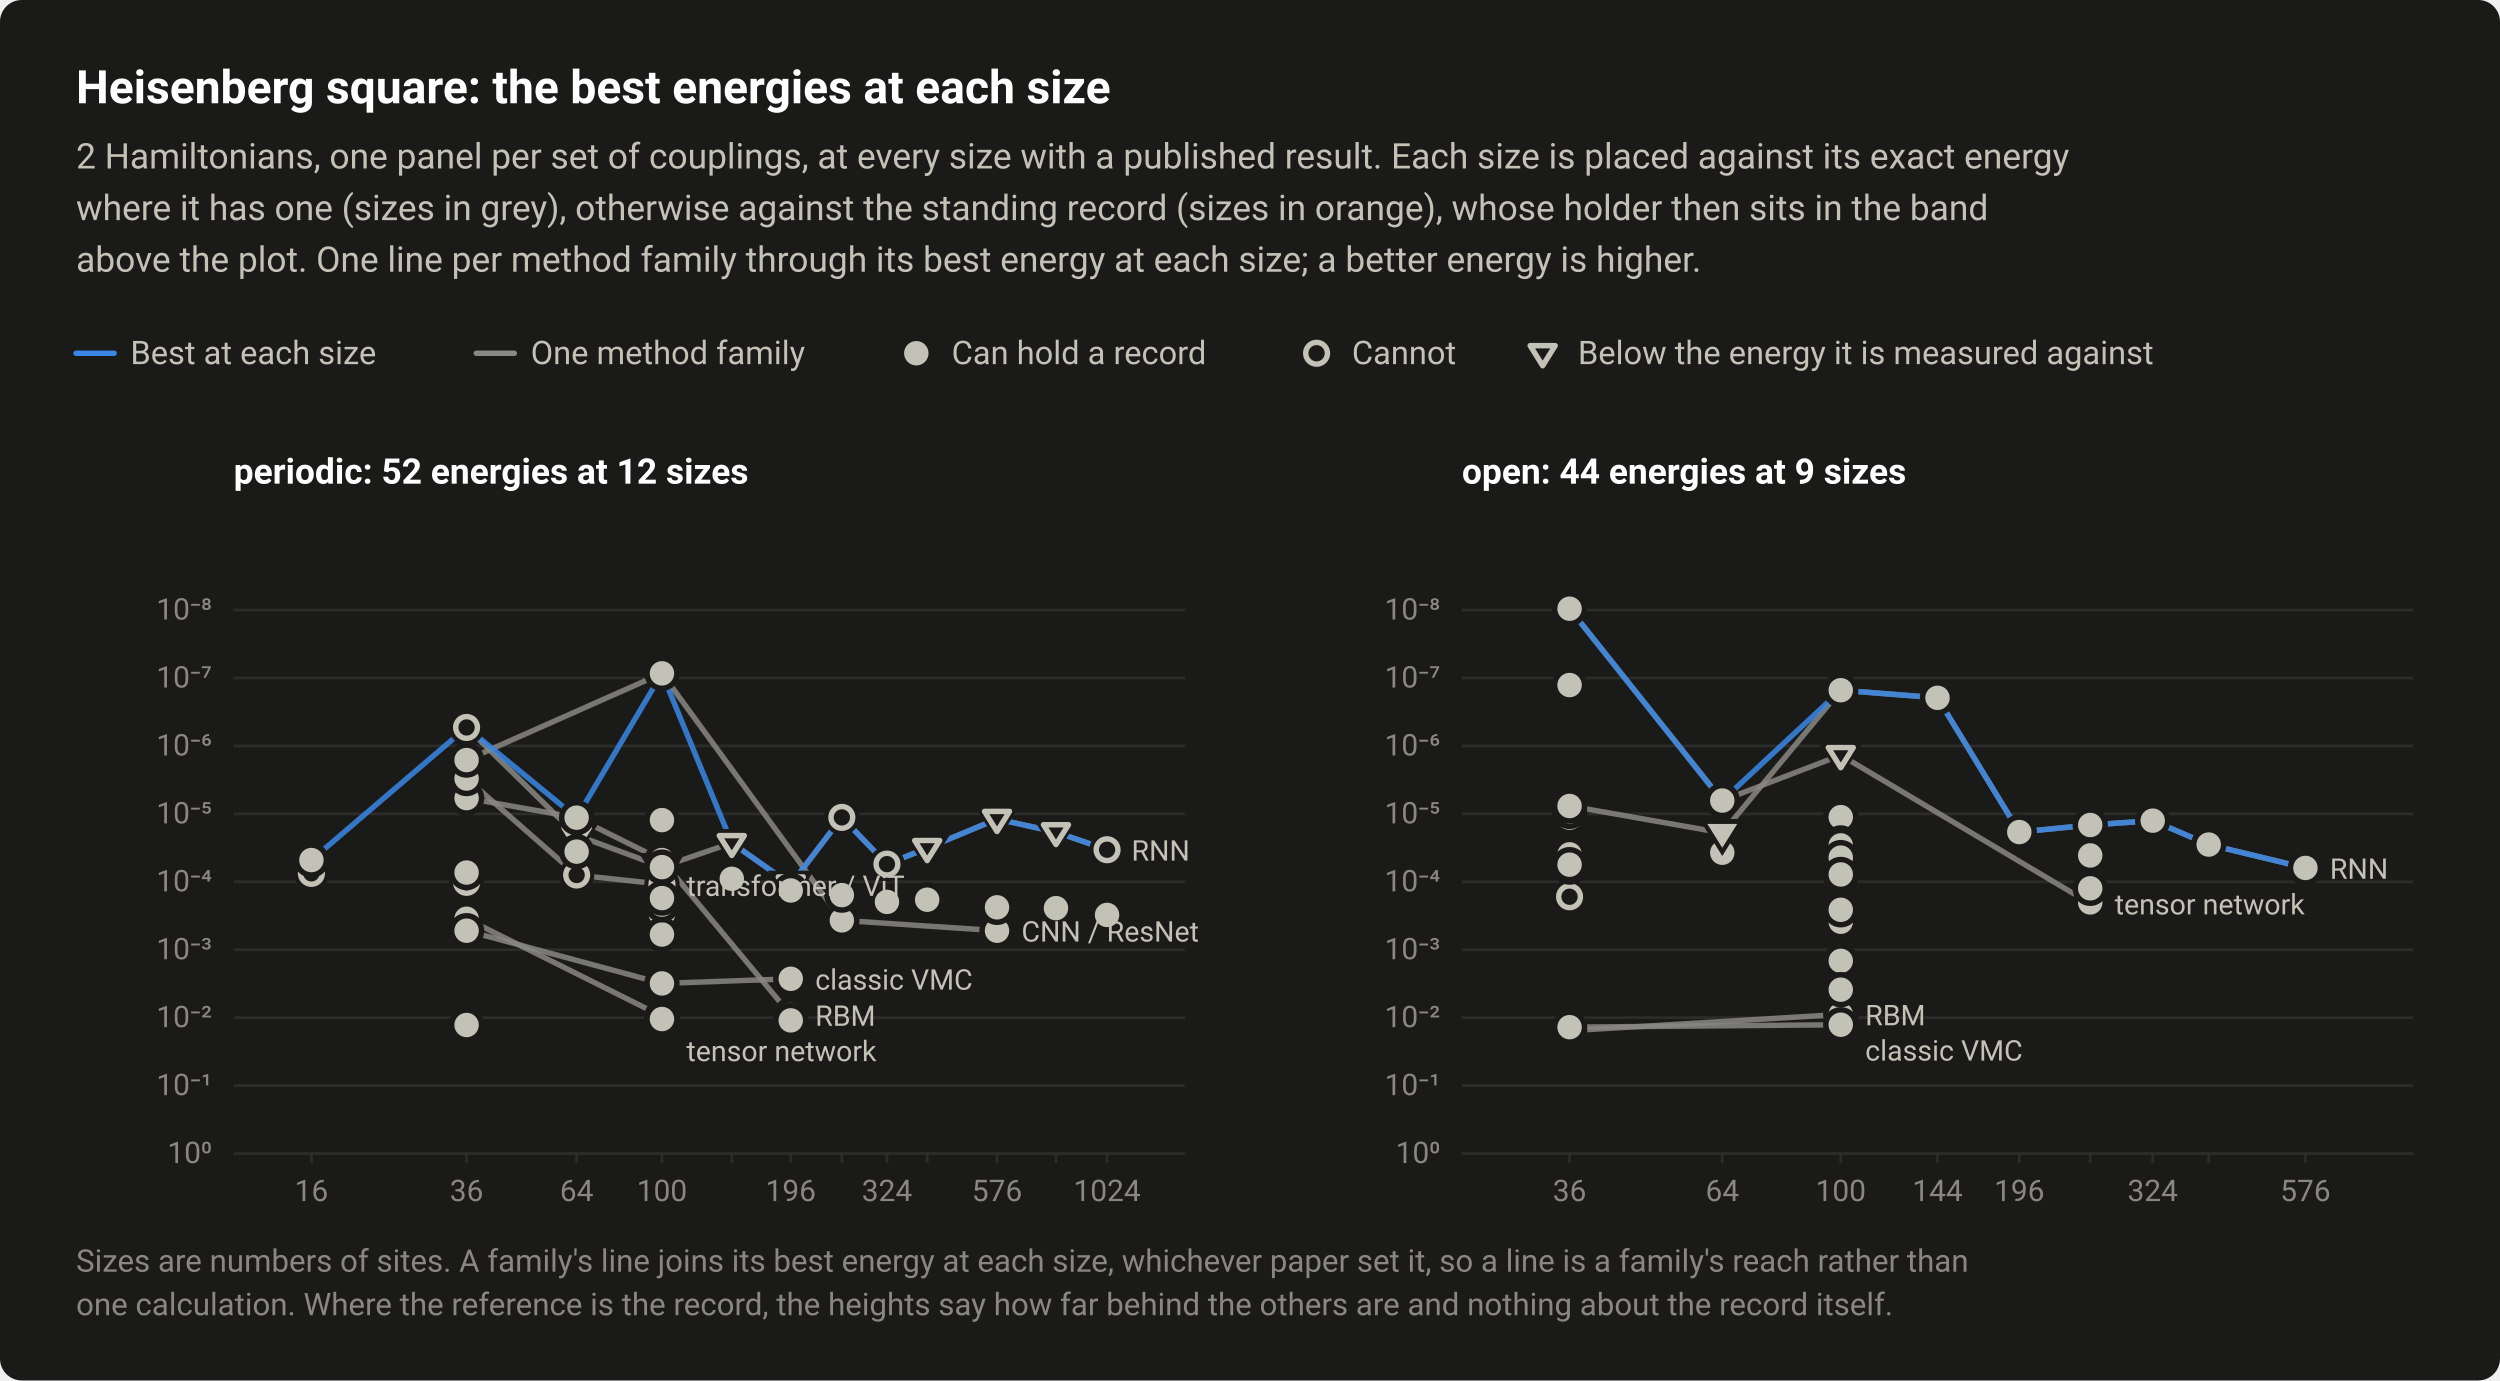
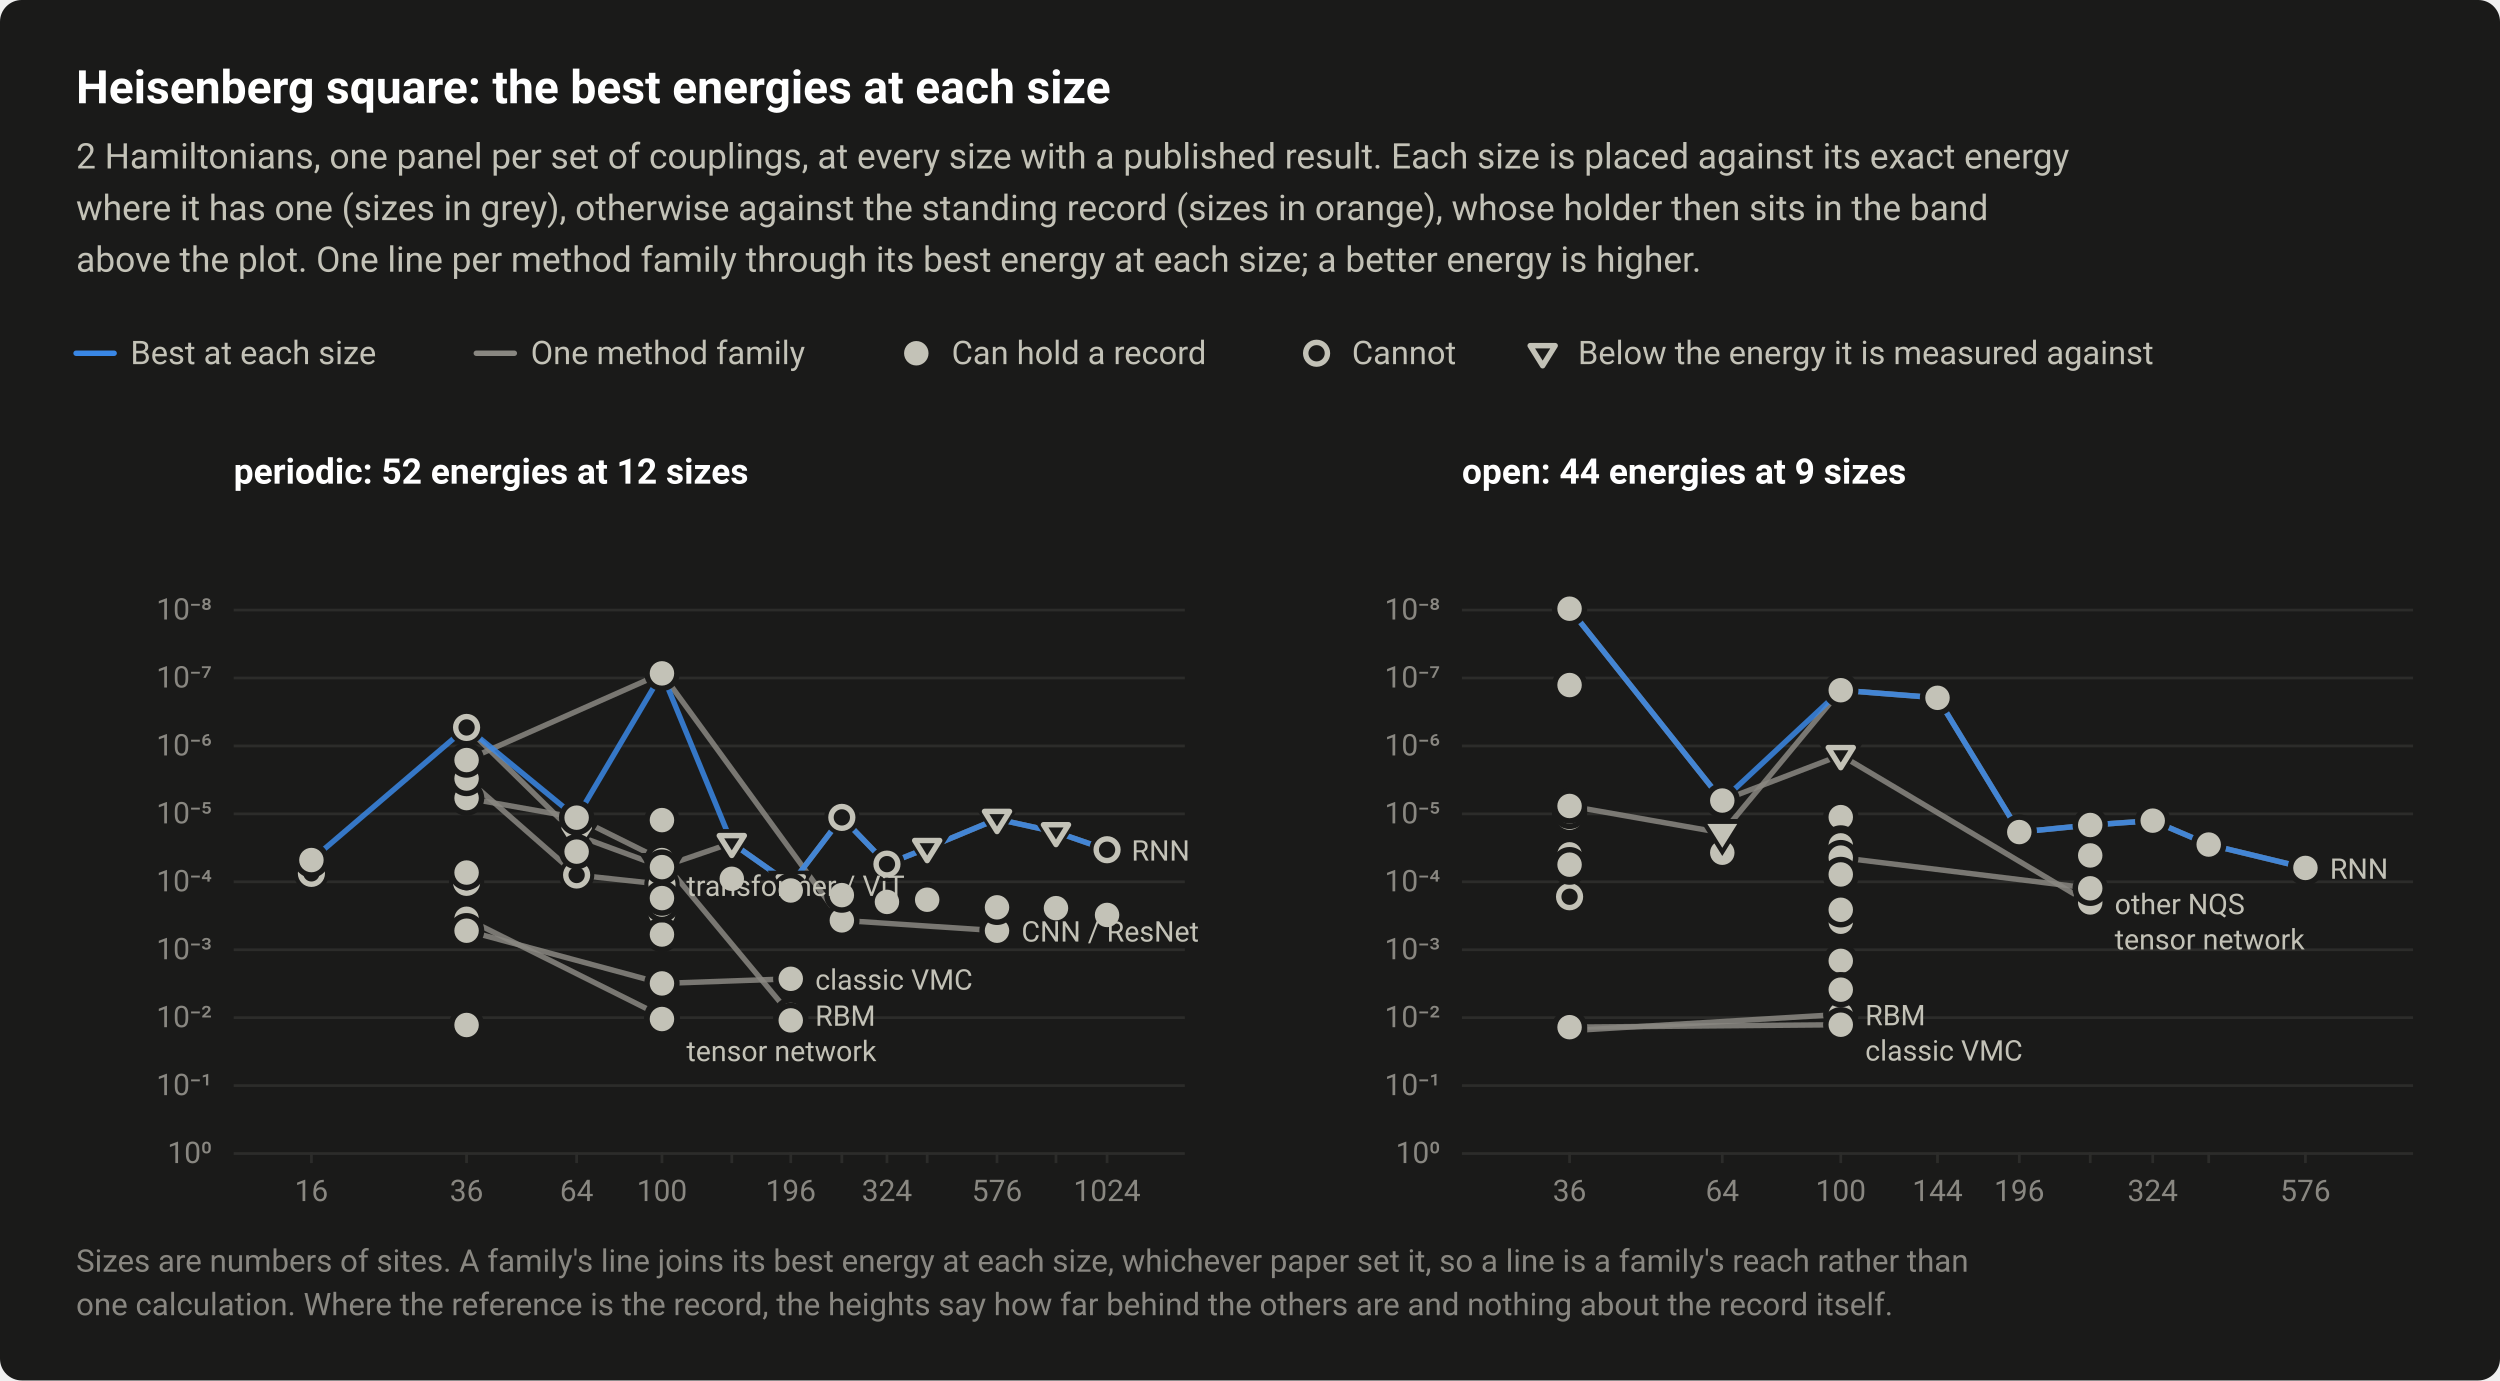
<svg xmlns="http://www.w3.org/2000/svg" width="920" height="508" viewBox="0 0 920 508" role="img" aria-labelledby="title desc">
  <style>text{font-family:system-ui,-apple-system,"Segoe UI",Roboto,"Helvetica Neue",Arial,sans-serif}</style>
  <rect width="920" height="508" rx="8" fill="#1a1a19" />
  <text x="28" y="38" font-size="17" fill="#ffffff" font-weight="600">Heisenberg square: the best energies at each size</text>
  <text x="28" y="62" font-size="13" fill="#c3c2b7">2 Hamiltonians, one panel per set of couplings, at every size with a published result. Each size is placed against its exact energy</text>
  <text x="28" y="81" font-size="13" fill="#c3c2b7">where it has one (sizes in grey), otherwise against the standing record (sizes in orange), whose holder then sits in the band</text>
  <text x="28" y="100" font-size="13" fill="#c3c2b7">above the plot. One line per method family through its best energy at each size; a better energy is higher.</text>
  <path d="M28 130H42" stroke="#3987e5" stroke-width="2" stroke-linecap="round" />
  <text x="48" y="134" font-size="12" fill="#c3c2b7">Best at each size</text>
  <path d="M175.28 130H189.28" stroke="#898781" stroke-width="2" stroke-linecap="round" />
  <text x="195.3" y="134" font-size="12" fill="#c3c2b7">One method family</text>
  <circle cx="337.2" cy="130" r="6.5" fill="#1a1a19" />
  <circle cx="337.2" cy="130" r="4.5" fill="#c3c2b7" />
  <text x="350.2" y="134" font-size="12" fill="#c3c2b7">Can hold a record</text>
  <circle cx="484.5" cy="130" r="6.5" fill="#1a1a19" />
  <circle cx="484.5" cy="130" r="4" fill="#1a1a19" stroke="#c3c2b7" stroke-width="2" />
  <text x="497.5" y="134" font-size="12" fill="#c3c2b7">Cannot</text>
  <path d="M559.2 124.9H576.2L567.7 138.5Z" fill="#1a1a19" />
  <path d="M563.1 127.2H572.3L567.7 134.6Z" fill="#1a1a19" stroke="#c3c2b7" stroke-width="2" stroke-linejoin="round" />
  <text x="580.7" y="134" font-size="12" fill="#c3c2b7">Below the energy it is measured against</text>
  <text x="86" y="178" font-size="13" fill="#ffffff" font-weight="600">periodic: 52 energies at 12 sizes</text>
  <path d="M86 224.5H436" stroke="#2c2c2a" stroke-width="1" />
  <text x="78" y="228" font-size="11" fill="#898781" text-anchor="end" style="font-variant-numeric:tabular-nums">10⁻⁸</text>
  <path d="M86 249.5H436" stroke="#2c2c2a" stroke-width="1" />
  <text x="78" y="253" font-size="11" fill="#898781" text-anchor="end" style="font-variant-numeric:tabular-nums">10⁻⁷</text>
  <path d="M86 274.5H436" stroke="#2c2c2a" stroke-width="1" />
  <text x="78" y="278" font-size="11" fill="#898781" text-anchor="end" style="font-variant-numeric:tabular-nums">10⁻⁶</text>
  <path d="M86 299.5H436" stroke="#2c2c2a" stroke-width="1" />
  <text x="78" y="303" font-size="11" fill="#898781" text-anchor="end" style="font-variant-numeric:tabular-nums">10⁻⁵</text>
  <path d="M86 324.5H436" stroke="#2c2c2a" stroke-width="1" />
  <text x="78" y="328" font-size="11" fill="#898781" text-anchor="end" style="font-variant-numeric:tabular-nums">10⁻⁴</text>
  <path d="M86 349.5H436" stroke="#2c2c2a" stroke-width="1" />
  <text x="78" y="353" font-size="11" fill="#898781" text-anchor="end" style="font-variant-numeric:tabular-nums">10⁻³</text>
  <path d="M86 374.5H436" stroke="#2c2c2a" stroke-width="1" />
  <text x="78" y="378" font-size="11" fill="#898781" text-anchor="end" style="font-variant-numeric:tabular-nums">10⁻²</text>
  <path d="M86 399.5H436" stroke="#2c2c2a" stroke-width="1" />
  <text x="78" y="403" font-size="11" fill="#898781" text-anchor="end" style="font-variant-numeric:tabular-nums">10⁻¹</text>
  <path d="M86 424.5H436" stroke="#2c2c2a" stroke-width="1" />
  <text x="78" y="428" font-size="11" fill="#898781" text-anchor="end" style="font-variant-numeric:tabular-nums">10⁰</text>
  <path d="M114.6 424v4" stroke="#2c2c2a" stroke-width="1" />
  <text x="114.6" y="442" font-size="11" fill="#898781" text-anchor="middle" style="font-variant-numeric:tabular-nums">16</text>
  <path d="M171.7 424v4" stroke="#2c2c2a" stroke-width="1" />
  <text x="171.7" y="442" font-size="11" fill="#898781" text-anchor="middle" style="font-variant-numeric:tabular-nums">36</text>
  <path d="M212.2 424v4" stroke="#2c2c2a" stroke-width="1" />
  <text x="212.2" y="442" font-size="11" fill="#898781" text-anchor="middle" style="font-variant-numeric:tabular-nums">64</text>
  <path d="M243.6 424v4" stroke="#2c2c2a" stroke-width="1" />
  <text x="243.6" y="442" font-size="11" fill="#898781" text-anchor="middle" style="font-variant-numeric:tabular-nums">100</text>
  <path d="M269.3 424v4" stroke="#2c2c2a" stroke-width="1" />
  <path d="M291 424v4" stroke="#2c2c2a" stroke-width="1" />
  <text x="291" y="442" font-size="11" fill="#898781" text-anchor="middle" style="font-variant-numeric:tabular-nums">196</text>
  <path d="M309.8 424v4" stroke="#2c2c2a" stroke-width="1" />
  <path d="M326.4 424v4" stroke="#2c2c2a" stroke-width="1" />
  <text x="326.4" y="442" font-size="11" fill="#898781" text-anchor="middle" style="font-variant-numeric:tabular-nums">324</text>
  <path d="M341.2 424v4" stroke="#2c2c2a" stroke-width="1" />
  <path d="M366.9 424v4" stroke="#2c2c2a" stroke-width="1" />
  <text x="366.9" y="442" font-size="11" fill="#898781" text-anchor="middle" style="font-variant-numeric:tabular-nums">576</text>
  <path d="M388.6 424v4" stroke="#2c2c2a" stroke-width="1" />
  <path d="M407.4 424v4" stroke="#2c2c2a" stroke-width="1" />
  <text x="407.4" y="442" font-size="11" fill="#898781" text-anchor="middle" style="font-variant-numeric:tabular-nums">1024</text>
  <path d="M171.7 338.1L243.6 374" fill="none" stroke="#898781" stroke-width="2" stroke-linejoin="round" stroke-linecap="round" opacity="0.85" />
  <path d="M171.7 293.7L212.2 300.9L243.6 316.5L291 373.5" fill="none" stroke="#898781" stroke-width="2" stroke-linejoin="round" stroke-linecap="round" opacity="0.85" />
  <path d="M171.7 342.5L243.6 361.9L291 360.2" fill="none" stroke="#898781" stroke-width="2" stroke-linejoin="round" stroke-linecap="round" opacity="0.85" />
  <path d="M171.7 267.7L212.2 307.4L243.6 319L269.3 310.2L291 325.5L309.8 300.8L326.4 318L341.2 312.1L366.9 301.4L388.6 306.2L407.4 312.7" fill="none" stroke="#898781" stroke-width="2" stroke-linejoin="round" stroke-linecap="round" opacity="0.85" />
  <path d="M171.7 279.7L243.6 247.8L309.8 338.7L366.9 342.5" fill="none" stroke="#898781" stroke-width="2" stroke-linejoin="round" stroke-linecap="round" opacity="0.85" />
  <path d="M171.7 286.5L212.2 322L243.6 325.4" fill="none" stroke="#898781" stroke-width="2" stroke-linejoin="round" stroke-linecap="round" opacity="0.85" />
  <path d="M114.6 316.5L171.7 267.7L212.2 300.9L243.6 247.8L269.3 310.2L291 325.5L309.8 300.8L326.4 318L341.2 312.1L366.9 301.4L388.6 306.2L407.4 312.7" fill="none" stroke="#3987e5" stroke-width="2" stroke-linejoin="round" stroke-linecap="round" opacity="0.85" />
  <a class="pt" href="/instances/#r-Heisenberg_square_16_P-b6585028">
    <circle cx="114.6" cy="321.4" r="6.5" fill="#1a1a19" />
    <circle cx="114.6" cy="321.4" r="4" fill="#1a1a19" stroke="#c3c2b7" stroke-width="2" />
  </a>
  <a class="pt" href="/instances/#r-Heisenberg_square_36_P-7b04264f">
    <circle cx="171.7" cy="267.7" r="6.5" fill="#1a1a19" />
    <circle cx="171.7" cy="267.7" r="4" fill="#1a1a19" stroke="#c3c2b7" stroke-width="2" />
  </a>
  <a class="pt" href="/instances/#r-Heisenberg_square_36_P-01101ea7">
    <circle cx="171.7" cy="324.7" r="6.5" fill="#1a1a19" />
    <circle cx="171.7" cy="324.7" r="4" fill="#1a1a19" stroke="#c3c2b7" stroke-width="2" />
  </a>
  <a class="pt" href="/instances/#r-Heisenberg_square_36_P-cf8d6284">
    <circle cx="171.7" cy="286.5" r="6.5" fill="#1a1a19" />
    <circle cx="171.7" cy="286.5" r="4" fill="#1a1a19" stroke="#c3c2b7" stroke-width="2" />
  </a>
  <a class="pt" href="/instances/#r-Heisenberg_square_64_P-3b7c74fb">
    <path d="M203.7 302.3H220.7L212.2 315.9Z" fill="#1a1a19" />
    <path d="M207.6 304.7H216.8L212.2 312Z" fill="#1a1a19" stroke="#c3c2b7" stroke-width="2" stroke-linejoin="round" />
  </a>
  <a class="pt" href="/instances/#r-Heisenberg_square_64_P-9c103b25">
    <circle cx="212.2" cy="322" r="6.5" fill="#1a1a19" />
    <circle cx="212.2" cy="322" r="4" fill="#1a1a19" stroke="#c3c2b7" stroke-width="2" />
  </a>
  <a class="pt" href="/instances/#r-Heisenberg_square_100_P-43445cdc">
    <circle cx="243.6" cy="336" r="6.5" fill="#1a1a19" />
    <circle cx="243.6" cy="336" r="4" fill="#1a1a19" stroke="#c3c2b7" stroke-width="2" />
  </a>
  <a class="pt" href="/instances/#r-Heisenberg_square_100_P-4be487b4">
    <path d="M235.1 313.9H252.1L243.6 327.5Z" fill="#1a1a19" />
    <path d="M239 316.2H248.2L243.6 323.6Z" fill="#1a1a19" stroke="#c3c2b7" stroke-width="2" stroke-linejoin="round" />
  </a>
  <a class="pt" href="/instances/#r-Heisenberg_square_100_P-9bb9398c">
    <circle cx="243.6" cy="325.4" r="6.5" fill="#1a1a19" />
    <circle cx="243.6" cy="325.4" r="4" fill="#1a1a19" stroke="#c3c2b7" stroke-width="2" />
  </a>
  <a class="pt" href="/instances/#r-Heisenberg_square_144_P-cd2b3aa0">
    <path d="M260.8 305.1H277.8L269.3 318.7Z" fill="#1a1a19" />
    <path d="M264.7 307.5H273.9L269.3 314.8Z" fill="#1a1a19" stroke="#c3c2b7" stroke-width="2" stroke-linejoin="round" />
  </a>
  <a class="pt" href="/instances/#r-Heisenberg_square_196_P-5815f3ae">
    <path d="M282.5 320.4H299.5L291 334Z" fill="#1a1a19" />
    <path d="M286.4 322.7H295.6L291 330.1Z" fill="#1a1a19" stroke="#c3c2b7" stroke-width="2" stroke-linejoin="round" />
  </a>
  <a class="pt" href="/instances/#r-Heisenberg_square_256_P-888fcc17">
    <circle cx="309.8" cy="300.8" r="6.5" fill="#1a1a19" />
    <circle cx="309.8" cy="300.8" r="4" fill="#1a1a19" stroke="#c3c2b7" stroke-width="2" />
  </a>
  <a class="pt" href="/instances/#r-Heisenberg_square_324_P-94fe833b">
    <circle cx="326.4" cy="318" r="6.5" fill="#1a1a19" />
    <circle cx="326.4" cy="318" r="4" fill="#1a1a19" stroke="#c3c2b7" stroke-width="2" />
  </a>
  <a class="pt" href="/instances/#r-Heisenberg_square_400_P-29244a3d">
    <path d="M332.7 307H349.7L341.2 320.6Z" fill="#1a1a19" />
    <path d="M336.6 309.3H345.8L341.2 316.7Z" fill="#1a1a19" stroke="#c3c2b7" stroke-width="2" stroke-linejoin="round" />
  </a>
  <a class="pt" href="/instances/#r-Heisenberg_square_576_P-4aaf13e2">
    <path d="M358.4 296.3H375.4L366.9 309.9Z" fill="#1a1a19" />
    <path d="M362.3 298.6H371.5L366.9 306Z" fill="#1a1a19" stroke="#c3c2b7" stroke-width="2" stroke-linejoin="round" />
  </a>
  <a class="pt" href="/instances/#r-Heisenberg_square_784_P-51a807e7">
    <path d="M380.1 301.1H397.1L388.6 314.7Z" fill="#1a1a19" />
    <path d="M384 303.5H393.2L388.6 310.8Z" fill="#1a1a19" stroke="#c3c2b7" stroke-width="2" stroke-linejoin="round" />
  </a>
  <a class="pt" href="/instances/#r-Heisenberg_square_1024_P-8d82e0e3">
    <circle cx="407.4" cy="312.7" r="6.5" fill="#1a1a19" />
    <circle cx="407.4" cy="312.7" r="4" fill="#1a1a19" stroke="#c3c2b7" stroke-width="2" />
  </a>
  <a class="pt" href="/instances/#r-Heisenberg_square_16_P-6d66d679">
    <circle cx="114.6" cy="316.5" r="6.5" fill="#1a1a19" />
    <circle cx="114.6" cy="316.5" r="4.5" fill="#c3c2b7" />
  </a>
  <a class="pt" href="/instances/#r-Heisenberg_square_36_P-53d0b43d">
    <circle cx="171.7" cy="338.1" r="6.5" fill="#1a1a19" />
    <circle cx="171.7" cy="338.1" r="4.5" fill="#c3c2b7" />
  </a>
  <a class="pt" href="/instances/#r-Heisenberg_square_36_P-71899630">
    <circle cx="171.7" cy="378.6" r="6.5" fill="#1a1a19" />
    <circle cx="171.7" cy="378.6" r="4.5" fill="#c3c2b7" />
  </a>
  <a class="pt" href="/instances/#r-Heisenberg_square_36_P-31a7bd0f">
    <circle cx="171.7" cy="377.2" r="6.5" fill="#1a1a19" />
    <circle cx="171.7" cy="377.2" r="4.5" fill="#c3c2b7" />
  </a>
  <a class="pt" href="/instances/#r-Heisenberg_square_36_P-1945c922">
    <circle cx="171.7" cy="293.7" r="6.5" fill="#1a1a19" />
    <circle cx="171.7" cy="293.7" r="4.5" fill="#c3c2b7" />
  </a>
  <a class="pt" href="/instances/#r-Heisenberg_square_36_P-ce066af9">
    <circle cx="171.7" cy="286.5" r="6.5" fill="#1a1a19" />
    <circle cx="171.7" cy="286.5" r="4.5" fill="#c3c2b7" />
  </a>
  <a class="pt" href="/instances/#r-Heisenberg_square_36_P-130396e6">
    <circle cx="171.7" cy="321.1" r="6.5" fill="#1a1a19" />
    <circle cx="171.7" cy="321.1" r="4.5" fill="#c3c2b7" />
  </a>
  <a class="pt" href="/instances/#r-Heisenberg_square_36_P-19e3887e">
    <circle cx="171.7" cy="279.7" r="6.5" fill="#1a1a19" />
    <circle cx="171.7" cy="279.7" r="4.5" fill="#c3c2b7" />
  </a>
  <a class="pt" href="/instances/#r-Heisenberg_square_36_P-8f31c5ee">
    <circle cx="171.7" cy="342.5" r="6.5" fill="#1a1a19" />
    <circle cx="171.7" cy="342.5" r="4.5" fill="#c3c2b7" />
  </a>
  <a class="pt" href="/instances/#r-Heisenberg_square_64_P-a86c8feb">
    <circle cx="212.2" cy="300.9" r="6.5" fill="#1a1a19" />
    <circle cx="212.2" cy="300.9" r="4.5" fill="#c3c2b7" />
  </a>
  <a class="pt" href="/instances/#r-Heisenberg_square_64_P-a86a65ef">
    <circle cx="212.2" cy="313.4" r="6.5" fill="#1a1a19" />
    <circle cx="212.2" cy="313.4" r="4.5" fill="#c3c2b7" />
  </a>
  <a class="pt" href="/instances/#r-Heisenberg_square_100_P-3c5489e4">
    <circle cx="243.6" cy="361.9" r="6.5" fill="#1a1a19" />
    <circle cx="243.6" cy="361.9" r="4.5" fill="#c3c2b7" />
  </a>
  <a class="pt" href="/instances/#r-Heisenberg_square_100_P-039a31a3">
    <circle cx="243.6" cy="343.9" r="6.5" fill="#1a1a19" />
    <circle cx="243.6" cy="343.9" r="4.5" fill="#c3c2b7" />
  </a>
  <a class="pt" href="/instances/#r-Heisenberg_square_100_P-70020c1a">
    <circle cx="243.6" cy="332.9" r="6.5" fill="#1a1a19" />
    <circle cx="243.6" cy="332.9" r="4.5" fill="#c3c2b7" />
  </a>
  <a class="pt" href="/instances/#r-Heisenberg_square_100_P-6c3af8b1">
    <circle cx="243.6" cy="374" r="6.5" fill="#1a1a19" />
    <circle cx="243.6" cy="374" r="4.5" fill="#c3c2b7" />
  </a>
  <a class="pt" href="/instances/#r-Heisenberg_square_100_P-ae52a4ca">
    <circle cx="243.6" cy="374.6" r="6.5" fill="#1a1a19" />
    <circle cx="243.6" cy="374.6" r="4.5" fill="#c3c2b7" />
  </a>
  <a class="pt" href="/instances/#r-Heisenberg_square_100_P-57a229b7">
    <circle cx="243.6" cy="375" r="6.5" fill="#1a1a19" />
    <circle cx="243.6" cy="375" r="4.5" fill="#c3c2b7" />
  </a>
  <a class="pt" href="/instances/#r-Heisenberg_square_100_P-ffef2232">
    <circle cx="243.6" cy="247.8" r="6.5" fill="#1a1a19" />
    <circle cx="243.6" cy="247.8" r="4.5" fill="#c3c2b7" />
  </a>
  <a class="pt" href="/instances/#r-Heisenberg_square_100_P-14fe2839">
    <circle cx="243.6" cy="316.5" r="6.5" fill="#1a1a19" />
    <circle cx="243.6" cy="316.5" r="4.5" fill="#c3c2b7" />
  </a>
  <a class="pt" href="/instances/#r-Heisenberg_square_100_P-75f46cc2">
    <circle cx="243.6" cy="319.1" r="6.5" fill="#1a1a19" />
    <circle cx="243.6" cy="319.1" r="4.5" fill="#c3c2b7" />
  </a>
  <a class="pt" href="/instances/#r-Heisenberg_square_100_P-856790be">
    <circle cx="243.6" cy="301.8" r="6.5" fill="#1a1a19" />
    <circle cx="243.6" cy="301.8" r="4.5" fill="#c3c2b7" />
  </a>
  <a class="pt" href="/instances/#r-Heisenberg_square_100_P-9586d14e">
    <circle cx="243.6" cy="330.5" r="6.5" fill="#1a1a19" />
    <circle cx="243.6" cy="330.5" r="4.5" fill="#c3c2b7" />
  </a>
  <a class="pt" href="/instances/#r-Heisenberg_square_144_P-4c61613f">
    <circle cx="269.3" cy="323.4" r="6.5" fill="#1a1a19" />
    <circle cx="269.3" cy="323.4" r="4.5" fill="#c3c2b7" />
  </a>
  <a class="pt" href="/instances/#r-Heisenberg_square_196_P-5989a09d">
    <circle cx="291" cy="360.2" r="6.5" fill="#1a1a19" />
    <circle cx="291" cy="360.2" r="4.5" fill="#c3c2b7" />
  </a>
  <a class="pt" href="/instances/#r-Heisenberg_square_196_P-2a0228af">
    <circle cx="291" cy="373.5" r="6.5" fill="#1a1a19" />
    <circle cx="291" cy="373.5" r="4.5" fill="#c3c2b7" />
  </a>
  <a class="pt" href="/instances/#r-Heisenberg_square_196_P-e8fcdcd5">
    <circle cx="291" cy="375.5" r="6.5" fill="#1a1a19" />
    <circle cx="291" cy="375.5" r="4.5" fill="#c3c2b7" />
  </a>
  <a class="pt" href="/instances/#r-Heisenberg_square_196_P-54abef6d">
    <circle cx="291" cy="327.7" r="6.5" fill="#1a1a19" />
    <circle cx="291" cy="327.7" r="4.5" fill="#c3c2b7" />
  </a>
  <a class="pt" href="/instances/#r-Heisenberg_square_256_P-e66ad7d8">
    <circle cx="309.8" cy="338.7" r="6.5" fill="#1a1a19" />
    <circle cx="309.8" cy="338.7" r="4.5" fill="#c3c2b7" />
  </a>
  <a class="pt" href="/instances/#r-Heisenberg_square_256_P-55aa8de4">
    <circle cx="309.8" cy="329.4" r="6.5" fill="#1a1a19" />
    <circle cx="309.8" cy="329.4" r="4.5" fill="#c3c2b7" />
  </a>
  <a class="pt" href="/instances/#r-Heisenberg_square_324_P-6a4e5f59">
    <circle cx="326.4" cy="331.9" r="6.5" fill="#1a1a19" />
    <circle cx="326.4" cy="331.9" r="4.5" fill="#c3c2b7" />
  </a>
  <a class="pt" href="/instances/#r-Heisenberg_square_400_P-418988d3">
    <circle cx="341.2" cy="331.1" r="6.5" fill="#1a1a19" />
    <circle cx="341.2" cy="331.1" r="4.5" fill="#c3c2b7" />
  </a>
  <a class="pt" href="/instances/#r-Heisenberg_square_576_P-06eb730c">
    <circle cx="366.9" cy="342.5" r="6.5" fill="#1a1a19" />
    <circle cx="366.9" cy="342.5" r="4.5" fill="#c3c2b7" />
  </a>
  <a class="pt" href="/instances/#r-Heisenberg_square_576_P-7d1c39a5">
    <circle cx="366.9" cy="333.9" r="6.5" fill="#1a1a19" />
    <circle cx="366.9" cy="333.9" r="4.5" fill="#c3c2b7" />
  </a>
  <a class="pt" href="/instances/#r-Heisenberg_square_784_P-9607c723">
    <circle cx="388.6" cy="334.2" r="6.5" fill="#1a1a19" />
    <circle cx="388.6" cy="334.2" r="4.5" fill="#c3c2b7" />
  </a>
  <a class="pt" href="/instances/#r-Heisenberg_square_1024_P-2167262f">
    <circle cx="407.4" cy="336.7" r="6.5" fill="#1a1a19" />
    <circle cx="407.4" cy="336.7" r="4.5" fill="#c3c2b7" />
  </a>
  <text x="416.4" y="316.7" font-size="10.5" fill="#c3c2b7">RNN</text>
  <text x="252.6" y="329.7" font-size="10.5" fill="#c3c2b7">transformer / ViT</text>
  <text x="375.9" y="346.5" font-size="10.5" fill="#c3c2b7">CNN / ResNet</text>
  <text x="300" y="364.2" font-size="10.5" fill="#c3c2b7">classic VMC</text>
  <text x="300" y="377.5" font-size="10.5" fill="#c3c2b7">RBM</text>
  <text x="252.6" y="390.5" font-size="10.5" fill="#c3c2b7">tensor network</text>
  <text x="538" y="178" font-size="13" fill="#ffffff" font-weight="600">open: 44 energies at 9 sizes</text>
  <path d="M538 224.5H888" stroke="#2c2c2a" stroke-width="1" />
  <text x="530" y="228" font-size="11" fill="#898781" text-anchor="end" style="font-variant-numeric:tabular-nums">10⁻⁸</text>
  <path d="M538 249.5H888" stroke="#2c2c2a" stroke-width="1" />
  <text x="530" y="253" font-size="11" fill="#898781" text-anchor="end" style="font-variant-numeric:tabular-nums">10⁻⁷</text>
  <path d="M538 274.5H888" stroke="#2c2c2a" stroke-width="1" />
  <text x="530" y="278" font-size="11" fill="#898781" text-anchor="end" style="font-variant-numeric:tabular-nums">10⁻⁶</text>
  <path d="M538 299.5H888" stroke="#2c2c2a" stroke-width="1" />
  <text x="530" y="303" font-size="11" fill="#898781" text-anchor="end" style="font-variant-numeric:tabular-nums">10⁻⁵</text>
  <path d="M538 324.5H888" stroke="#2c2c2a" stroke-width="1" />
  <text x="530" y="328" font-size="11" fill="#898781" text-anchor="end" style="font-variant-numeric:tabular-nums">10⁻⁴</text>
  <path d="M538 349.5H888" stroke="#2c2c2a" stroke-width="1" />
  <text x="530" y="353" font-size="11" fill="#898781" text-anchor="end" style="font-variant-numeric:tabular-nums">10⁻³</text>
  <path d="M538 374.5H888" stroke="#2c2c2a" stroke-width="1" />
  <text x="530" y="378" font-size="11" fill="#898781" text-anchor="end" style="font-variant-numeric:tabular-nums">10⁻²</text>
  <path d="M538 399.5H888" stroke="#2c2c2a" stroke-width="1" />
  <text x="530" y="403" font-size="11" fill="#898781" text-anchor="end" style="font-variant-numeric:tabular-nums">10⁻¹</text>
  <path d="M538 424.5H888" stroke="#2c2c2a" stroke-width="1" />
  <text x="530" y="428" font-size="11" fill="#898781" text-anchor="end" style="font-variant-numeric:tabular-nums">10⁰</text>
  <path d="M577.6 424v4" stroke="#2c2c2a" stroke-width="1" />
  <text x="577.6" y="442" font-size="11" fill="#898781" text-anchor="middle" style="font-variant-numeric:tabular-nums">36</text>
  <path d="M633.8 424v4" stroke="#2c2c2a" stroke-width="1" />
  <text x="633.8" y="442" font-size="11" fill="#898781" text-anchor="middle" style="font-variant-numeric:tabular-nums">64</text>
  <path d="M677.4 424v4" stroke="#2c2c2a" stroke-width="1" />
  <text x="677.4" y="442" font-size="11" fill="#898781" text-anchor="middle" style="font-variant-numeric:tabular-nums">100</text>
  <path d="M713 424v4" stroke="#2c2c2a" stroke-width="1" />
  <text x="713" y="442" font-size="11" fill="#898781" text-anchor="middle" style="font-variant-numeric:tabular-nums">144</text>
  <path d="M743.1 424v4" stroke="#2c2c2a" stroke-width="1" />
  <text x="743.1" y="442" font-size="11" fill="#898781" text-anchor="middle" style="font-variant-numeric:tabular-nums">196</text>
  <path d="M769.2 424v4" stroke="#2c2c2a" stroke-width="1" />
  <path d="M792.2 424v4" stroke="#2c2c2a" stroke-width="1" />
  <text x="792.2" y="442" font-size="11" fill="#898781" text-anchor="middle" style="font-variant-numeric:tabular-nums">324</text>
  <path d="M812.8 424v4" stroke="#2c2c2a" stroke-width="1" />
  <path d="M848.4 424v4" stroke="#2c2c2a" stroke-width="1" />
  <text x="848.4" y="442" font-size="11" fill="#898781" text-anchor="middle" style="font-variant-numeric:tabular-nums">576</text>
  <path d="M577.6 224L633.8 294.6L677.4 277.9L769.2 332.5" fill="none" stroke="#898781" stroke-width="2" stroke-linejoin="round" stroke-linecap="round" opacity="0.85" />
  <path d="M577.6 379.3L677.4 373.3" fill="none" stroke="#898781" stroke-width="2" stroke-linejoin="round" stroke-linecap="round" opacity="0.85" />
  <path d="M577.6 378L677.4 377.1" fill="none" stroke="#898781" stroke-width="2" stroke-linejoin="round" stroke-linecap="round" opacity="0.85" />
  <path d="M577.6 296.6L633.8 306.5L677.4 254L713 256.8L743.1 306.2L769.2 303.6L792.2 302L812.8 310.8L848.4 319.4" fill="none" stroke="#898781" stroke-width="2" stroke-linejoin="round" stroke-linecap="round" opacity="0.85" />
+   <path d="M677.4 315.6L769.2 326.9" fill="none" stroke="#898781" stroke-width="2" stroke-linejoin="round" stroke-linecap="round" opacity="0.85" />
  <path d="M577.6 224L633.8 294.6L677.4 254L713 256.8L743.1 306.2L769.2 303.6L792.2 302L812.8 310.8L848.4 319.4" fill="none" stroke="#3987e5" stroke-width="2" stroke-linejoin="round" stroke-linecap="round" opacity="0.85" />
  <a class="pt" href="/instances/#r-Heisenberg_square_36_O-b5997beb">
    <circle cx="577.6" cy="330" r="6.5" fill="#1a1a19" />
    <circle cx="577.6" cy="330" r="4" fill="#1a1a19" stroke="#c3c2b7" stroke-width="2" />
  </a>
  <a class="pt" href="/instances/#r-Heisenberg_square_36_O-92d30405">
    <circle cx="577.6" cy="300.4" r="6.5" fill="#1a1a19" />
    <circle cx="577.6" cy="300.4" r="4" fill="#1a1a19" stroke="#c3c2b7" stroke-width="2" />
  </a>
  <a class="pt" href="/instances/#r-Heisenberg_square_100_O-8c2d6332">
    <path d="M668.9 272.8H685.9L677.4 286.4Z" fill="#1a1a19" />
    <path d="M672.8 275.1H682L677.4 282.5Z" fill="#1a1a19" stroke="#c3c2b7" stroke-width="2" stroke-linejoin="round" />
  </a>
  <a class="pt" href="/instances/#r-Heisenberg_square_100_O-289c514d">
    <circle cx="677.4" cy="308.4" r="6.5" fill="#1a1a19" />
    <circle cx="677.4" cy="308.4" r="4" fill="#1a1a19" stroke="#c3c2b7" stroke-width="2" />
  </a>
  <a class="pt" href="/instances/#r-Heisenberg_square_36_O-0e47cc7e">
    <circle cx="577.6" cy="252.1" r="6.5" fill="#1a1a19" />
    <circle cx="577.6" cy="252.1" r="4.5" fill="#c3c2b7" />
  </a>
  <a class="pt" href="/instances/#r-Heisenberg_square_36_O-7801ee9a">
    <circle cx="577.6" cy="379.3" r="6.5" fill="#1a1a19" />
    <circle cx="577.6" cy="379.3" r="4.5" fill="#c3c2b7" />
  </a>
  <a class="pt" href="/instances/#r-Heisenberg_square_36_O-d510dbe6">
    <circle cx="577.6" cy="378" r="6.5" fill="#1a1a19" />
    <circle cx="577.6" cy="378" r="4.5" fill="#c3c2b7" />
  </a>
  <a class="pt" href="/instances/#r-Heisenberg_square_36_O-fb210b63">
    <circle cx="577.6" cy="224" r="6.5" fill="#1a1a19" />
    <circle cx="577.6" cy="224" r="4.5" fill="#c3c2b7" />
  </a>
  <a class="pt" href="/instances/#r-Heisenberg_square_36_O-9fe37b30">
    <circle cx="577.6" cy="298.6" r="6.5" fill="#1a1a19" />
    <circle cx="577.6" cy="298.6" r="4.5" fill="#c3c2b7" />
  </a>
  <a class="pt" href="/instances/#r-Heisenberg_square_36_O-2f5f02c5">
    <circle cx="577.6" cy="296.6" r="6.5" fill="#1a1a19" />
    <circle cx="577.6" cy="296.6" r="4.5" fill="#c3c2b7" />
  </a>
  <a class="pt" href="/instances/#r-Heisenberg_square_36_O-23adf5f2">
    <circle cx="577.6" cy="319.1" r="6.5" fill="#1a1a19" />
    <circle cx="577.6" cy="319.1" r="4.5" fill="#c3c2b7" />
  </a>
  <a class="pt" href="/instances/#r-Heisenberg_square_36_O-ee4f7c7e">
    <circle cx="577.6" cy="314.4" r="6.5" fill="#1a1a19" />
    <circle cx="577.6" cy="314.4" r="4.5" fill="#c3c2b7" />
  </a>
  <a class="pt" href="/instances/#r-Heisenberg_square_36_O-900d72e6">
    <circle cx="577.6" cy="318.2" r="6.5" fill="#1a1a19" />
    <circle cx="577.6" cy="318.2" r="4.5" fill="#c3c2b7" />
  </a>
  <a class="pt" href="/instances/#r-Heisenberg_square_64_O-25226d50">
    <circle cx="633.8" cy="313.8" r="6.5" fill="#1a1a19" />
    <circle cx="633.8" cy="313.8" r="4.5" fill="#c3c2b7" />
  </a>
  <a class="pt" href="/instances/#r-Heisenberg_square_64_O-51c78d18">
    <circle cx="633.8" cy="294.6" r="6.5" fill="#1a1a19" />
    <circle cx="633.8" cy="294.6" r="4.5" fill="#c3c2b7" />
  </a>
  <a class="pt" href="/instances/#r-Heisenberg_square_64_O-92607b83">
    <path d="M625.3 301.4H642.3L633.8 315Z" fill="#1a1a19" />
    <path d="M628.3 303.2H639.3L633.8 312Z" fill="#c3c2b7" />
  </a>
  <a class="pt" href="/instances/#r-Heisenberg_square_100_O-1c88e594">
    <circle cx="677.4" cy="321.2" r="6.5" fill="#1a1a19" />
    <circle cx="677.4" cy="321.2" r="4.5" fill="#c3c2b7" />
  </a>
  <a class="pt" href="/instances/#r-Heisenberg_square_100_O-8795db83">
    <circle cx="677.4" cy="300.7" r="6.5" fill="#1a1a19" />
    <circle cx="677.4" cy="300.7" r="4.5" fill="#c3c2b7" />
  </a>
  <a class="pt" href="/instances/#r-Heisenberg_square_100_O-ec0e173d">
    <circle cx="677.4" cy="312.9" r="6.5" fill="#1a1a19" />
    <circle cx="677.4" cy="312.9" r="4.5" fill="#c3c2b7" />
  </a>
  <a class="pt" href="/instances/#r-Heisenberg_square_100_O-4fff8dce">
    <circle cx="677.4" cy="310.2" r="6.5" fill="#1a1a19" />
    <circle cx="677.4" cy="310.2" r="4.5" fill="#c3c2b7" />
  </a>
  <a class="pt" href="/instances/#r-Heisenberg_square_100_O-884e88a2">
    <circle cx="677.4" cy="365.2" r="6.5" fill="#1a1a19" />
    <circle cx="677.4" cy="365.2" r="4.5" fill="#c3c2b7" />
  </a>
  <a class="pt" href="/instances/#r-Heisenberg_square_100_O-ab26425f">
    <circle cx="677.4" cy="353.6" r="6.5" fill="#1a1a19" />
    <circle cx="677.4" cy="353.6" r="4.5" fill="#c3c2b7" />
  </a>
  <a class="pt" href="/instances/#r-Heisenberg_square_100_O-b32b147a">
    <circle cx="677.4" cy="331.7" r="6.5" fill="#1a1a19" />
    <circle cx="677.4" cy="331.7" r="4.5" fill="#c3c2b7" />
  </a>
  <a class="pt" href="/instances/#r-Heisenberg_square_100_O-4f08fee2">
    <circle cx="677.4" cy="373.3" r="6.5" fill="#1a1a19" />
    <circle cx="677.4" cy="373.3" r="4.5" fill="#c3c2b7" />
  </a>
  <a class="pt" href="/instances/#r-Heisenberg_square_100_O-f41c13d3">
    <circle cx="677.4" cy="377.1" r="6.5" fill="#1a1a19" />
    <circle cx="677.4" cy="377.1" r="4.5" fill="#c3c2b7" />
  </a>
  <a class="pt" href="/instances/#r-Heisenberg_square_100_O-b711ee63">
    <circle cx="677.4" cy="254" r="6.5" fill="#1a1a19" />
    <circle cx="677.4" cy="254" r="4.5" fill="#c3c2b7" />
  </a>
  <a class="pt" href="/instances/#r-Heisenberg_square_100_O-b6f98576">
    <circle cx="677.4" cy="311.1" r="6.5" fill="#1a1a19" />
    <circle cx="677.4" cy="311.1" r="4.5" fill="#c3c2b7" />
  </a>
  <a class="pt" href="/instances/#r-Heisenberg_square_100_O-dedc5273">
    <circle cx="677.4" cy="315.6" r="6.5" fill="#1a1a19" />
    <circle cx="677.4" cy="315.6" r="4.5" fill="#c3c2b7" />
  </a>
  <a class="pt" href="/instances/#r-Heisenberg_square_100_O-ee661f45">
    <circle cx="677.4" cy="322.6" r="6.5" fill="#1a1a19" />
    <circle cx="677.4" cy="322.6" r="4.5" fill="#c3c2b7" />
  </a>
  <a class="pt" href="/instances/#r-Heisenberg_square_100_O-05e4d2f5">
    <circle cx="677.4" cy="333.4" r="6.5" fill="#1a1a19" />
    <circle cx="677.4" cy="333.4" r="4.5" fill="#c3c2b7" />
  </a>
  <a class="pt" href="/instances/#r-Heisenberg_square_100_O-775e1396">
    <circle cx="677.4" cy="364.2" r="6.5" fill="#1a1a19" />
    <circle cx="677.4" cy="364.2" r="4.5" fill="#c3c2b7" />
  </a>
  <a class="pt" href="/instances/#r-Heisenberg_square_100_O-f8d2a545">
    <circle cx="677.4" cy="321.8" r="6.5" fill="#1a1a19" />
    <circle cx="677.4" cy="321.8" r="4.5" fill="#c3c2b7" />
  </a>
  <a class="pt" href="/instances/#r-Heisenberg_square_100_O-9a05b318">
    <circle cx="677.4" cy="339.2" r="6.5" fill="#1a1a19" />
    <circle cx="677.4" cy="339.2" r="4.5" fill="#c3c2b7" />
  </a>
  <a class="pt" href="/instances/#r-Heisenberg_square_100_O-98c02421">
    <circle cx="677.4" cy="334.8" r="6.5" fill="#1a1a19" />
    <circle cx="677.4" cy="334.8" r="4.5" fill="#c3c2b7" />
  </a>
  <a class="pt" href="/instances/#r-Heisenberg_square_144_O-c046d7c8">
    <circle cx="713" cy="256.8" r="6.5" fill="#1a1a19" />
    <circle cx="713" cy="256.8" r="4.5" fill="#c3c2b7" />
  </a>
  <a class="pt" href="/instances/#r-Heisenberg_square_196_O-a004bf1b">
    <circle cx="743.1" cy="306.2" r="6.5" fill="#1a1a19" />
    <circle cx="743.1" cy="306.2" r="4.5" fill="#c3c2b7" />
  </a>
  <a class="pt" href="/instances/#r-Heisenberg_square_256_O-a2a6d206">
    <circle cx="769.2" cy="314.8" r="6.5" fill="#1a1a19" />
    <circle cx="769.2" cy="314.8" r="4.5" fill="#c3c2b7" />
  </a>
  <a class="pt" href="/instances/#r-Heisenberg_square_256_O-fc04815b">
    <circle cx="769.2" cy="332.5" r="6.5" fill="#1a1a19" />
    <circle cx="769.2" cy="332.5" r="4.5" fill="#c3c2b7" />
  </a>
  <a class="pt" href="/instances/#r-Heisenberg_square_256_O-20c03fb9">
    <circle cx="769.2" cy="332.1" r="6.5" fill="#1a1a19" />
    <circle cx="769.2" cy="332.1" r="4.5" fill="#c3c2b7" />
  </a>
  <a class="pt" href="/instances/#r-Heisenberg_square_256_O-fb1de2ce">
    <circle cx="769.2" cy="326.9" r="6.5" fill="#1a1a19" />
    <circle cx="769.2" cy="326.9" r="4.5" fill="#c3c2b7" />
  </a>
  <a class="pt" href="/instances/#r-Heisenberg_square_256_O-c4406e62">
    <circle cx="769.2" cy="303.6" r="6.5" fill="#1a1a19" />
    <circle cx="769.2" cy="303.6" r="4.5" fill="#c3c2b7" />
  </a>
  <a class="pt" href="/instances/#r-Heisenberg_square_324_O-a020f1f3">
    <circle cx="792.2" cy="302" r="6.5" fill="#1a1a19" />
    <circle cx="792.2" cy="302" r="4.5" fill="#c3c2b7" />
  </a>
  <a class="pt" href="/instances/#r-Heisenberg_square_400_O-2c694934">
    <circle cx="812.8" cy="310.8" r="6.5" fill="#1a1a19" />
    <circle cx="812.8" cy="310.8" r="4.5" fill="#c3c2b7" />
  </a>
  <a class="pt" href="/instances/#r-Heisenberg_square_576_O-7485d11a">
    <circle cx="848.4" cy="319.4" r="6.5" fill="#1a1a19" />
    <circle cx="848.4" cy="319.4" r="4.5" fill="#c3c2b7" />
  </a>
  <text x="857.4" y="323.4" font-size="10.5" fill="#c3c2b7">RNN</text>
-   <text x="778.2" y="336.5" font-size="10.5" fill="#c3c2b7">tensor network</text>
+   <text x="778.2" y="336.4" font-size="10.5" fill="#c3c2b7">other NQS</text>
+   <text x="778.2" y="349.4" font-size="10.5" fill="#c3c2b7">tensor network</text>
  <text x="686.4" y="377.3" font-size="10.5" fill="#c3c2b7">RBM</text>
  <text x="686.4" y="390.3" font-size="10.5" fill="#c3c2b7">classic VMC</text>
  <text x="28" y="468" font-size="11.5" fill="#898781">Sizes are numbers of sites. A family's line joins its best energy at each size, whichever paper set it, so a line is a family's reach rather than</text>
  <text x="28" y="484" font-size="11.5" fill="#898781">one calculation. Where the reference is the record, the heights say how far behind the others are and nothing about the record itself.</text>
</svg>
